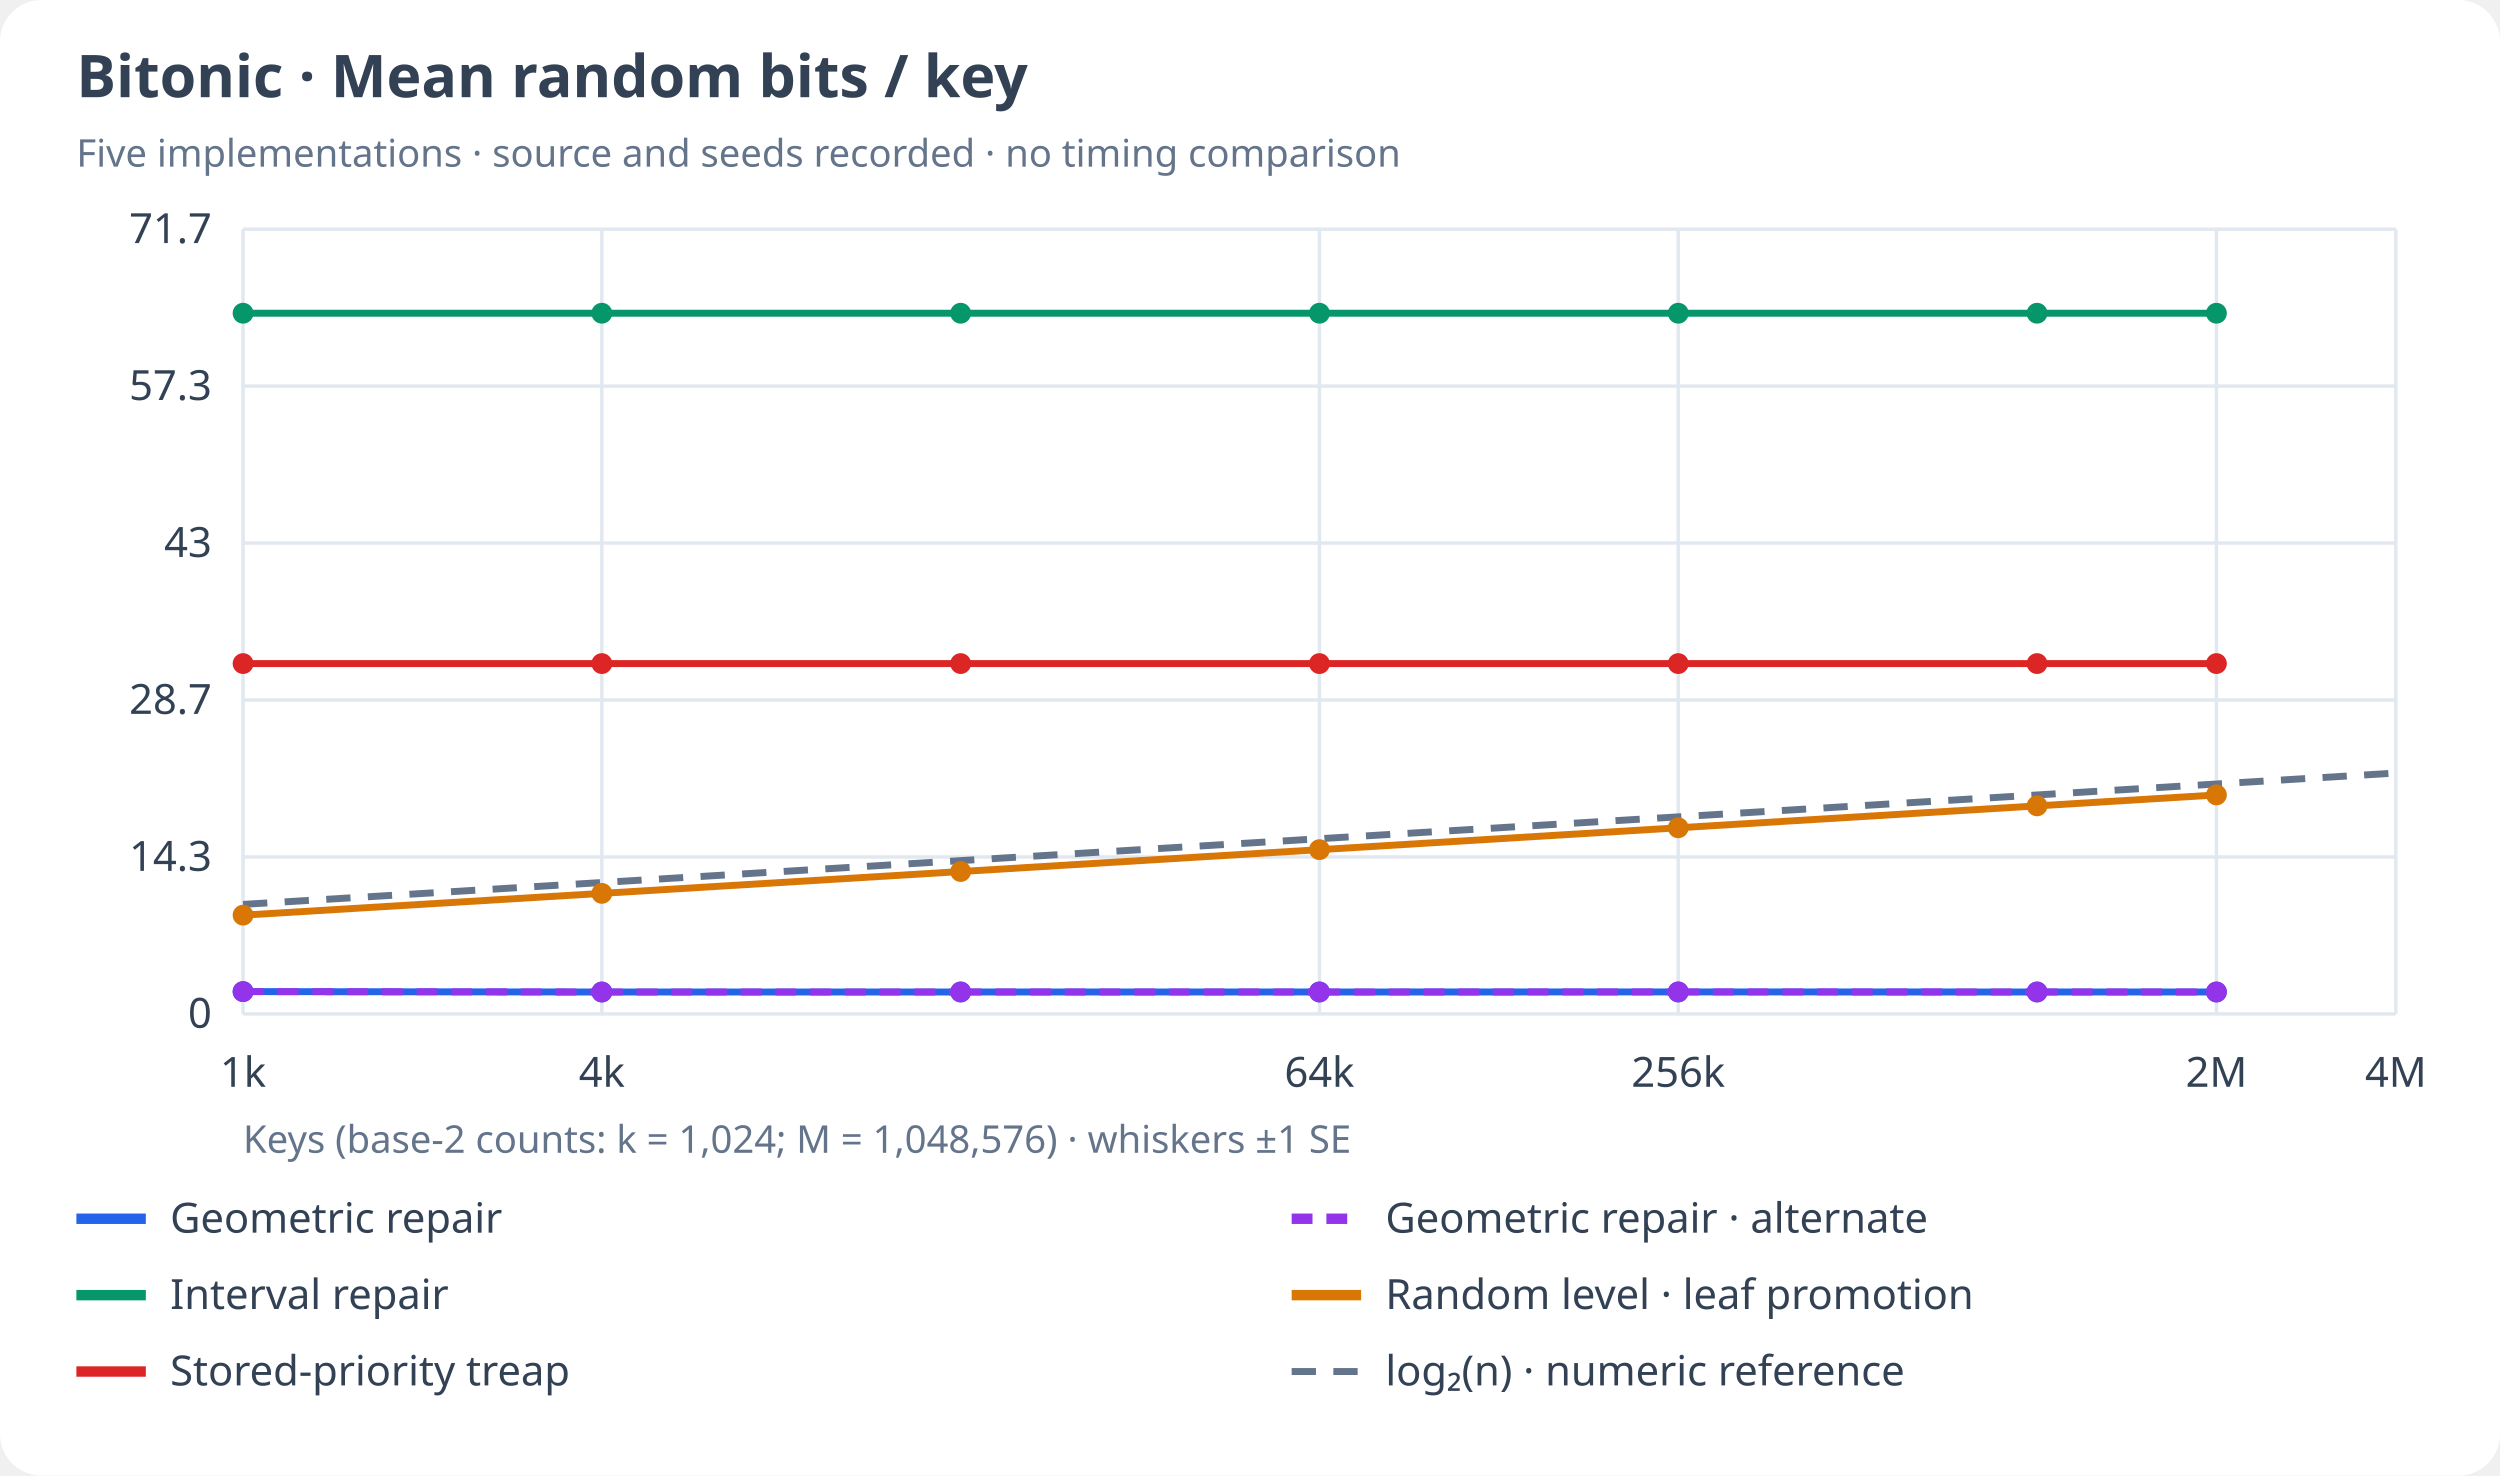
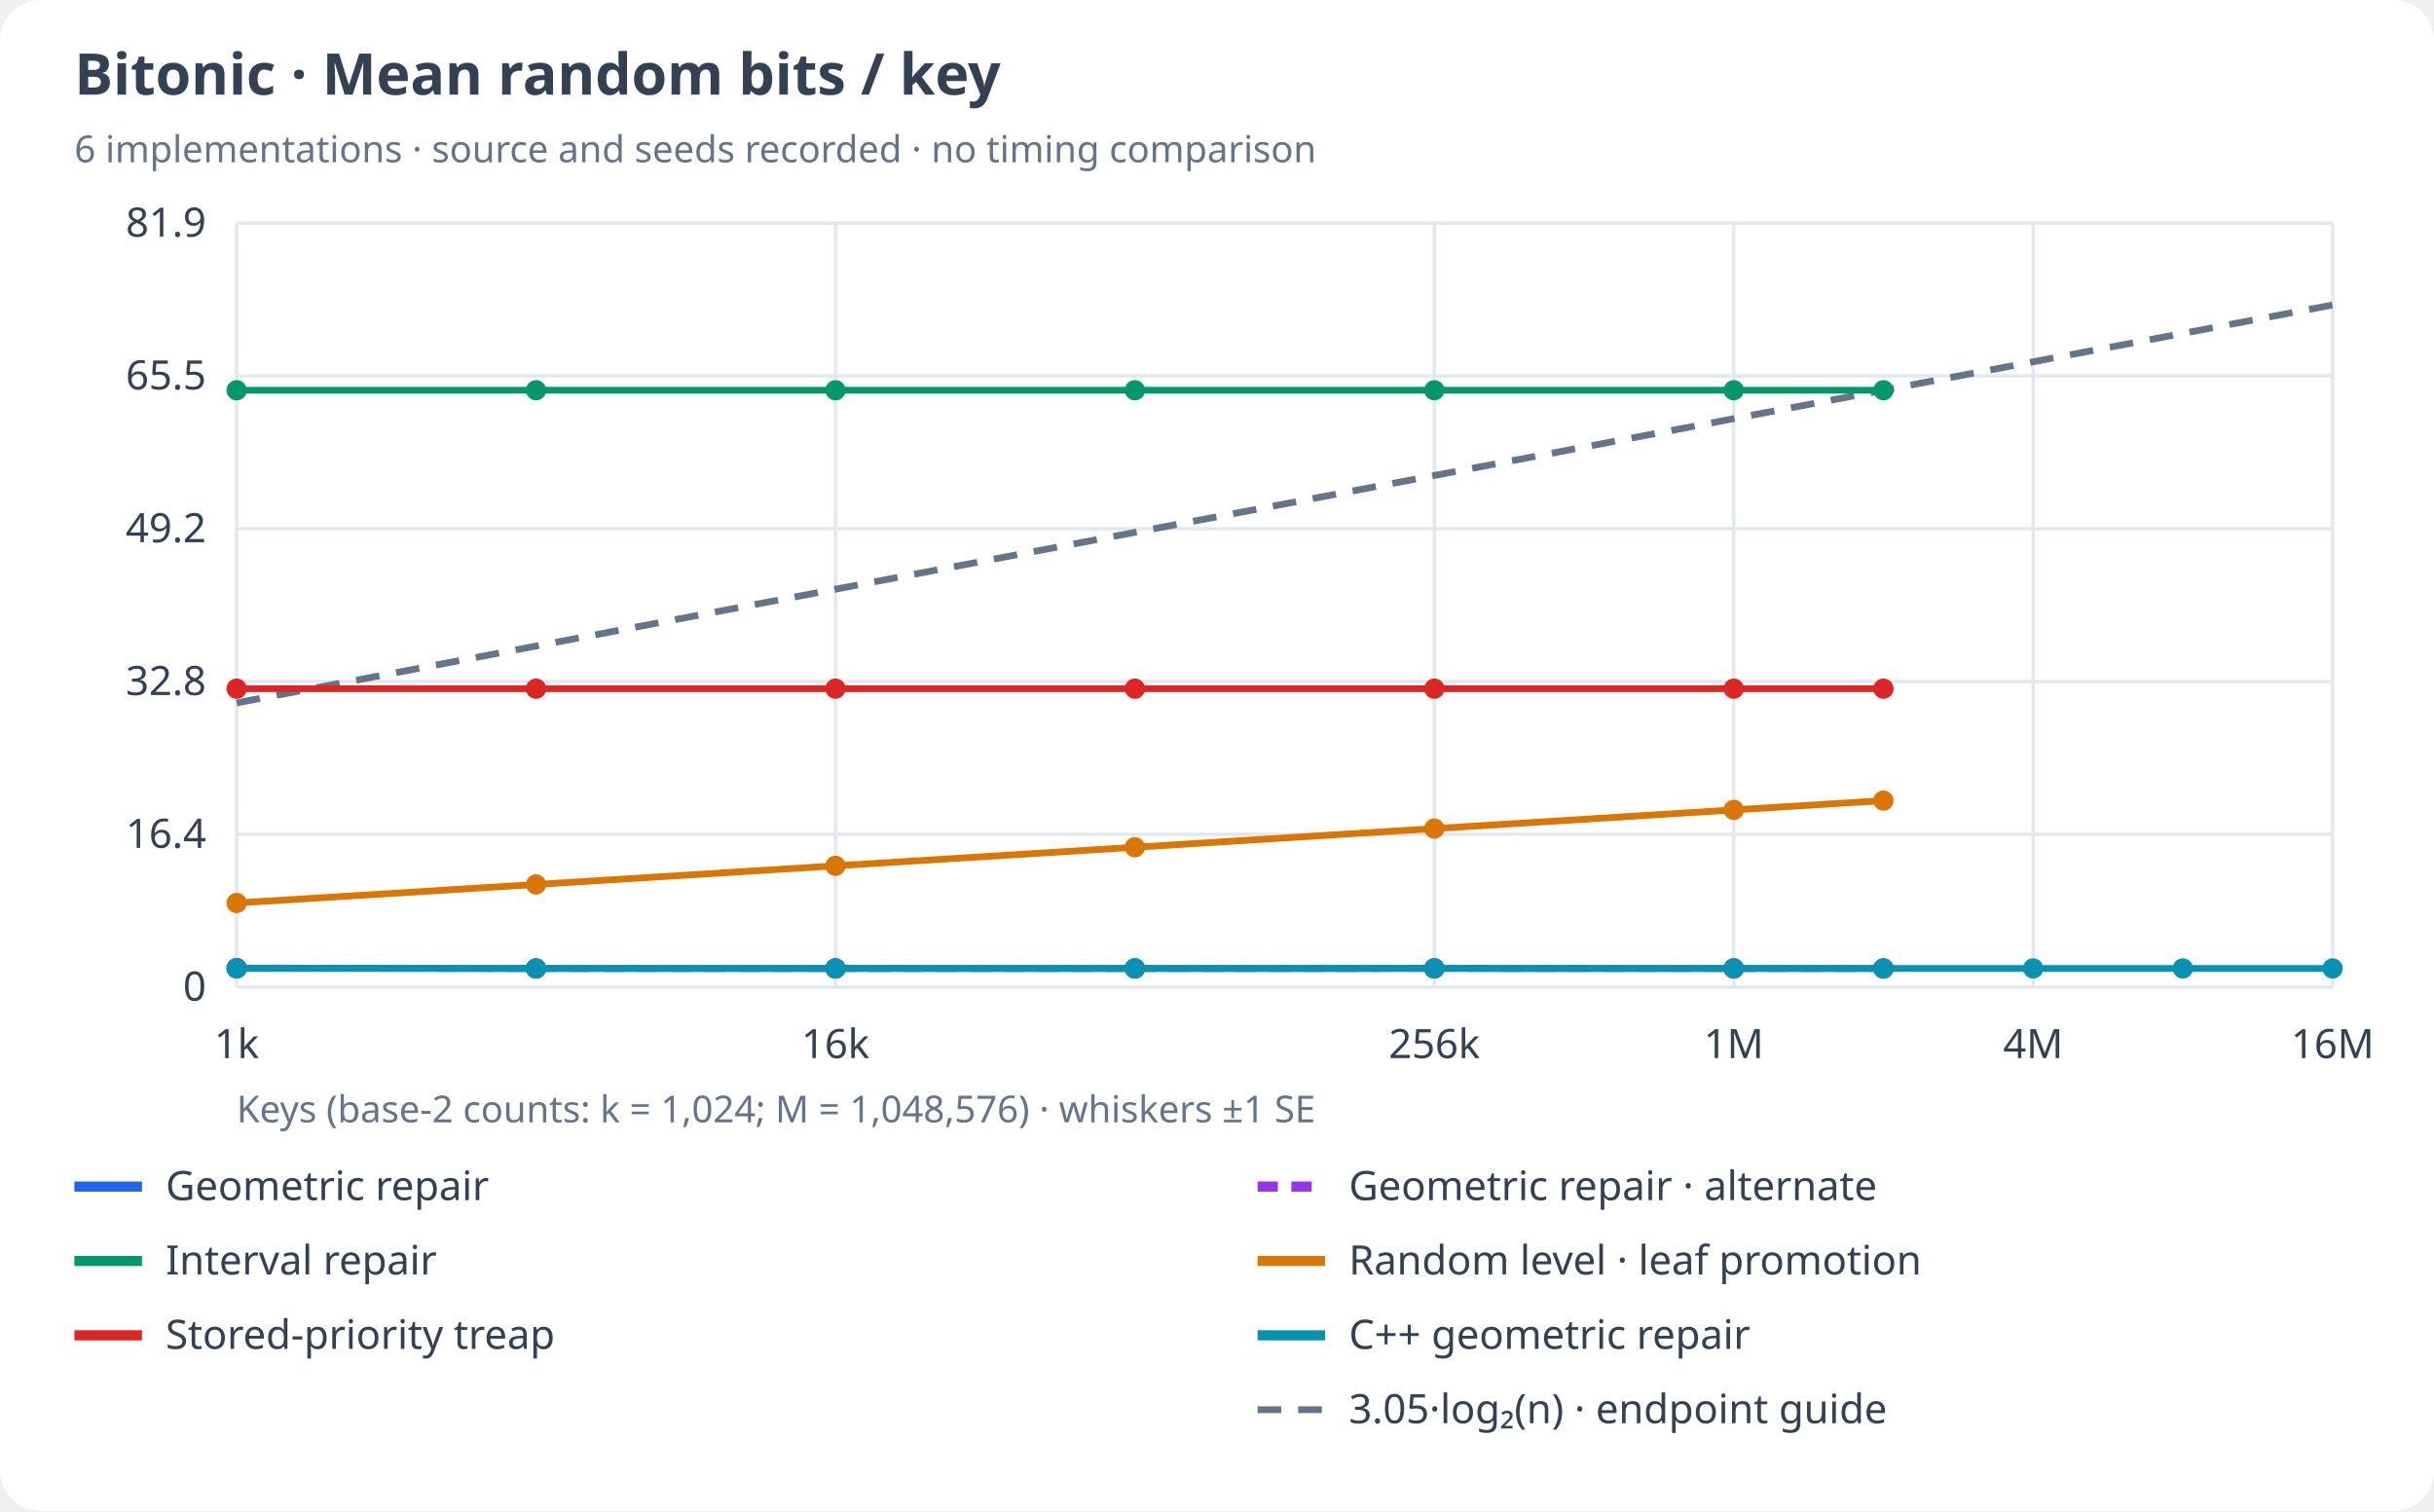
- <svg xmlns="http://www.w3.org/2000/svg" viewBox="0 0 720 425" role="img" aria-labelledby="bitonic-mean_random_bits-title bitonic-mean_random_bits-desc">
+ <svg xmlns="http://www.w3.org/2000/svg" viewBox="0 0 720 447" role="img" aria-labelledby="bitonic-mean_random_bits-title bitonic-mean_random_bits-desc">
  <style>text{font:12px system-ui,sans-serif;fill:#334155}.grid{stroke:#e2e8f0}</style>
-   <rect width="720" height="425" rx="12" fill="white" />
+   <rect width="720" height="447" rx="12" fill="white" />
  <text x="22" y="28" style="font-size:17px;font-weight:650">Bitonic · Mean random bits / key</text>
-   <text x="22" y="48" style="font-size:11px;fill:#64748b">Five implementations · source and seeds recorded · no timing comparison</text>
+   <text x="22" y="48" style="font-size:11px;fill:#64748b">6 implementations · source and seeds recorded · no timing comparison</text>
  <path class="grid" d="M70,292.00h620" />
  <text x="61" y="296.00" text-anchor="end">0</text>
  <path class="grid" d="M70,246.80h620" />
-   <text x="61" y="250.80" text-anchor="end">14.3</text>
+   <text x="61" y="250.80" text-anchor="end">16.4</text>
  <path class="grid" d="M70,201.60h620" />
-   <text x="61" y="205.60" text-anchor="end">28.7</text>
+   <text x="61" y="205.60" text-anchor="end">32.8</text>
  <path class="grid" d="M70,156.40h620" />
-   <text x="61" y="160.40" text-anchor="end">43</text>
+   <text x="61" y="160.40" text-anchor="end">49.2</text>
  <path class="grid" d="M70,111.20h620" />
-   <text x="61" y="115.20" text-anchor="end">57.3</text>
+   <text x="61" y="115.20" text-anchor="end">65.5</text>
  <path class="grid" d="M70,66.00h620" />
-   <text x="61" y="70.00" text-anchor="end">71.7</text>
+   <text x="61" y="70.00" text-anchor="end">81.9</text>
  <path class="grid" d="M70.00,66v226" />
  <text x="70.00" y="313" text-anchor="middle">1k</text>
-   <path class="grid" d="M173.33,66v226" />
-   <text x="173.33" y="313" text-anchor="middle">4k</text>
-   <path class="grid" d="M380.00,66v226" />
-   <text x="380.00" y="313" text-anchor="middle">64k</text>
-   <path class="grid" d="M483.33,66v226" />
-   <text x="483.33" y="313" text-anchor="middle">256k</text>
-   <path class="grid" d="M638.33,66v226" />
-   <text x="638.33" y="313" text-anchor="middle">2M</text>
+   <path class="grid" d="M247.14,66v226" />
+   <text x="247.14" y="313" text-anchor="middle">16k</text>
+   <path class="grid" d="M424.29,66v226" />
+   <text x="424.29" y="313" text-anchor="middle">256k</text>
+   <path class="grid" d="M512.86,66v226" />
+   <text x="512.86" y="313" text-anchor="middle">1M</text>
+   <path class="grid" d="M601.43,66v226" />
+   <text x="601.43" y="313" text-anchor="middle">4M</text>
  <path class="grid" d="M690.00,66v226" />
-   <text x="690.00" y="313" text-anchor="middle">4M</text>
-   <path class="log-reference" d="M70.00,260.47L690.00,222.64" stroke="#64748b" stroke-width="2" stroke-dasharray="7 5" fill="none" />
-   <path d="M70.00,285.59V285.56" stroke="#2563eb" />
-   <circle cx="70.00" cy="285.58" r="3" fill="#2563eb" />
-   <path d="M70.00,285.58L173.33,285.70" stroke="#2563eb" stroke-width="2" fill="none" />
-   <path d="M173.33,285.71V285.69" stroke="#2563eb" />
-   <circle cx="173.33" cy="285.70" r="3" fill="#2563eb" />
-   <path d="M173.33,285.70L276.67,285.69" stroke="#2563eb" stroke-width="2" fill="none" />
-   <path d="M276.67,285.70V285.67" stroke="#2563eb" />
-   <circle cx="276.67" cy="285.69" r="3" fill="#2563eb" />
-   <path d="M276.67,285.69L380.00,285.69" stroke="#2563eb" stroke-width="2" fill="none" />
-   <path d="M380.00,285.69V285.68" stroke="#2563eb" />
-   <circle cx="380.00" cy="285.69" r="3" fill="#2563eb" />
-   <path d="M380.00,285.69L483.33,285.68" stroke="#2563eb" stroke-width="2" fill="none" />
-   <circle cx="483.33" cy="285.68" r="3" fill="#2563eb" />
-   <path d="M483.33,285.68L586.67,285.69" stroke="#2563eb" stroke-width="2" fill="none" />
-   <circle cx="586.67" cy="285.69" r="3" fill="#2563eb" />
-   <path d="M586.67,285.69L638.33,285.69" stroke="#2563eb" stroke-width="2" fill="none" />
-   <circle cx="638.33" cy="285.69" r="3" fill="#2563eb" />
+   <text x="690.00" y="313" text-anchor="middle">16M</text>
+   <path class="log-reference" data-constant="3.0476190476190474" d="M70.00,207.92L690.00,90.21" stroke="#64748b" stroke-width="2" stroke-dasharray="7 5" fill="none" />
+   <path d="M70.00,286.39V286.37" stroke="#2563eb" />
+   <circle cx="70.00" cy="286.38" r="3" fill="#2563eb" />
+   <path d="M70.00,286.38L158.57,286.49" stroke="#2563eb" stroke-width="2" fill="none" />
+   <path d="M158.57,286.49V286.48" stroke="#2563eb" />
+   <circle cx="158.57" cy="286.49" r="3" fill="#2563eb" />
+   <path d="M158.57,286.49L247.14,286.48" stroke="#2563eb" stroke-width="2" fill="none" />
+   <path d="M247.14,286.49V286.46" stroke="#2563eb" />
+   <circle cx="247.14" cy="286.48" r="3" fill="#2563eb" />
+   <path d="M247.14,286.48L335.71,286.48" stroke="#2563eb" stroke-width="2" fill="none" />
+   <path d="M335.71,286.48V286.47" stroke="#2563eb" />
+   <circle cx="335.71" cy="286.48" r="3" fill="#2563eb" />
+   <path d="M335.71,286.48L424.29,286.47" stroke="#2563eb" stroke-width="2" fill="none" />
+   <circle cx="424.29" cy="286.47" r="3" fill="#2563eb" />
+   <path d="M424.29,286.47L512.86,286.48" stroke="#2563eb" stroke-width="2" fill="none" />
+   <circle cx="512.86" cy="286.48" r="3" fill="#2563eb" />
+   <path d="M512.86,286.48L557.14,286.48" stroke="#2563eb" stroke-width="2" fill="none" />
+   <circle cx="557.14" cy="286.48" r="3" fill="#2563eb" />
  <path d="M22,351h20" stroke="#2563eb" stroke-width="3" />
  <text x="49" y="355">Geometric repair</text>
-   <path d="M70.00,285.59V285.56" stroke="#9333ea" />
-   <circle cx="70.00" cy="285.58" r="3" fill="#9333ea" />
-   <path d="M70.00,285.58L173.33,285.70" stroke="#9333ea" stroke-width="2" fill="none" stroke-dasharray="6 4" />
-   <path d="M173.33,285.71V285.69" stroke="#9333ea" />
-   <circle cx="173.33" cy="285.70" r="3" fill="#9333ea" />
-   <path d="M173.33,285.70L276.67,285.69" stroke="#9333ea" stroke-width="2" fill="none" stroke-dasharray="6 4" />
-   <path d="M276.67,285.70V285.67" stroke="#9333ea" />
-   <circle cx="276.67" cy="285.69" r="3" fill="#9333ea" />
-   <path d="M276.67,285.69L380.00,285.69" stroke="#9333ea" stroke-width="2" fill="none" stroke-dasharray="6 4" />
-   <path d="M380.00,285.69V285.68" stroke="#9333ea" />
-   <circle cx="380.00" cy="285.69" r="3" fill="#9333ea" />
-   <path d="M380.00,285.69L483.33,285.68" stroke="#9333ea" stroke-width="2" fill="none" stroke-dasharray="6 4" />
-   <circle cx="483.33" cy="285.68" r="3" fill="#9333ea" />
-   <path d="M483.33,285.68L586.67,285.69" stroke="#9333ea" stroke-width="2" fill="none" stroke-dasharray="6 4" />
-   <circle cx="586.67" cy="285.69" r="3" fill="#9333ea" />
-   <path d="M586.67,285.69L638.33,285.69" stroke="#9333ea" stroke-width="2" fill="none" stroke-dasharray="6 4" />
-   <circle cx="638.33" cy="285.69" r="3" fill="#9333ea" />
+   <path d="M70.00,286.39V286.37" stroke="#9333ea" />
+   <circle cx="70.00" cy="286.38" r="3" fill="#9333ea" />
+   <path d="M70.00,286.38L158.57,286.49" stroke="#9333ea" stroke-width="2" fill="none" stroke-dasharray="6 4" />
+   <path d="M158.57,286.49V286.48" stroke="#9333ea" />
+   <circle cx="158.57" cy="286.49" r="3" fill="#9333ea" />
+   <path d="M158.57,286.49L247.14,286.48" stroke="#9333ea" stroke-width="2" fill="none" stroke-dasharray="6 4" />
+   <path d="M247.14,286.49V286.46" stroke="#9333ea" />
+   <circle cx="247.14" cy="286.48" r="3" fill="#9333ea" />
+   <path d="M247.14,286.48L335.71,286.48" stroke="#9333ea" stroke-width="2" fill="none" stroke-dasharray="6 4" />
+   <path d="M335.71,286.48V286.47" stroke="#9333ea" />
+   <circle cx="335.71" cy="286.48" r="3" fill="#9333ea" />
+   <path d="M335.71,286.48L424.29,286.47" stroke="#9333ea" stroke-width="2" fill="none" stroke-dasharray="6 4" />
+   <circle cx="424.29" cy="286.47" r="3" fill="#9333ea" />
+   <path d="M424.29,286.47L512.86,286.48" stroke="#9333ea" stroke-width="2" fill="none" stroke-dasharray="6 4" />
+   <circle cx="512.86" cy="286.48" r="3" fill="#9333ea" />
+   <path d="M512.86,286.48L557.14,286.48" stroke="#9333ea" stroke-width="2" fill="none" stroke-dasharray="6 4" />
+   <circle cx="557.14" cy="286.48" r="3" fill="#9333ea" />
  <path d="M372,351h20" stroke="#9333ea" stroke-width="3" stroke-dasharray="6 4" />
  <text x="399" y="355">Geometric repair · alternate</text>
-   <path d="M70.00,90.21V90.21" stroke="#059669" />
-   <circle cx="70.00" cy="90.21" r="3" fill="#059669" />
-   <path d="M70.00,90.21L173.33,90.21" stroke="#059669" stroke-width="2" fill="none" />
-   <path d="M173.33,90.21V90.21" stroke="#059669" />
-   <circle cx="173.33" cy="90.21" r="3" fill="#059669" />
-   <path d="M173.33,90.21L276.67,90.21" stroke="#059669" stroke-width="2" fill="none" />
-   <path d="M276.67,90.21V90.21" stroke="#059669" />
-   <circle cx="276.67" cy="90.21" r="3" fill="#059669" />
-   <path d="M276.67,90.21L380.00,90.21" stroke="#059669" stroke-width="2" fill="none" />
-   <path d="M380.00,90.21V90.21" stroke="#059669" />
-   <circle cx="380.00" cy="90.21" r="3" fill="#059669" />
-   <path d="M380.00,90.21L483.33,90.21" stroke="#059669" stroke-width="2" fill="none" />
-   <circle cx="483.33" cy="90.21" r="3" fill="#059669" />
-   <path d="M483.33,90.21L586.67,90.21" stroke="#059669" stroke-width="2" fill="none" />
-   <circle cx="586.67" cy="90.21" r="3" fill="#059669" />
-   <path d="M586.67,90.21L638.33,90.21" stroke="#059669" stroke-width="2" fill="none" />
-   <circle cx="638.33" cy="90.21" r="3" fill="#059669" />
+   <path d="M70.00,115.44V115.44" stroke="#059669" />
+   <circle cx="70.00" cy="115.44" r="3" fill="#059669" />
+   <path d="M70.00,115.44L158.57,115.44" stroke="#059669" stroke-width="2" fill="none" />
+   <path d="M158.57,115.44V115.44" stroke="#059669" />
+   <circle cx="158.57" cy="115.44" r="3" fill="#059669" />
+   <path d="M158.57,115.44L247.14,115.44" stroke="#059669" stroke-width="2" fill="none" />
+   <path d="M247.14,115.44V115.44" stroke="#059669" />
+   <circle cx="247.14" cy="115.44" r="3" fill="#059669" />
+   <path d="M247.14,115.44L335.71,115.44" stroke="#059669" stroke-width="2" fill="none" />
+   <path d="M335.71,115.44V115.44" stroke="#059669" />
+   <circle cx="335.71" cy="115.44" r="3" fill="#059669" />
+   <path d="M335.71,115.44L424.29,115.44" stroke="#059669" stroke-width="2" fill="none" />
+   <circle cx="424.29" cy="115.44" r="3" fill="#059669" />
+   <path d="M424.29,115.44L512.86,115.44" stroke="#059669" stroke-width="2" fill="none" />
+   <circle cx="512.86" cy="115.44" r="3" fill="#059669" />
+   <path d="M512.86,115.44L557.14,115.44" stroke="#059669" stroke-width="2" fill="none" />
+   <circle cx="557.14" cy="115.44" r="3" fill="#059669" />
  <path d="M22,373h20" stroke="#059669" stroke-width="3" />
  <text x="49" y="377">Interval repair</text>
-   <path d="M70.00,263.56V263.55" stroke="#d97706" />
-   <circle cx="70.00" cy="263.56" r="3" fill="#d97706" />
-   <path d="M70.00,263.56L173.33,257.29" stroke="#d97706" stroke-width="2" fill="none" />
-   <path d="M173.33,257.30V257.27" stroke="#d97706" />
-   <circle cx="173.33" cy="257.29" r="3" fill="#d97706" />
-   <path d="M173.33,257.29L276.67,251.00" stroke="#d97706" stroke-width="2" fill="none" />
-   <path d="M276.67,251.00V250.99" stroke="#d97706" />
-   <circle cx="276.67" cy="251.00" r="3" fill="#d97706" />
-   <path d="M276.67,251.00L380.00,244.70" stroke="#d97706" stroke-width="2" fill="none" />
-   <path d="M380.00,244.70V244.70" stroke="#d97706" />
-   <circle cx="380.00" cy="244.70" r="3" fill="#d97706" />
-   <path d="M380.00,244.70L483.33,238.40" stroke="#d97706" stroke-width="2" fill="none" />
-   <circle cx="483.33" cy="238.40" r="3" fill="#d97706" />
-   <path d="M483.33,238.40L586.67,232.09" stroke="#d97706" stroke-width="2" fill="none" />
-   <circle cx="586.67" cy="232.09" r="3" fill="#d97706" />
-   <path d="M586.67,232.09L638.33,228.94" stroke="#d97706" stroke-width="2" fill="none" />
-   <circle cx="638.33" cy="228.94" r="3" fill="#d97706" />
+   <path d="M70.00,267.12V267.11" stroke="#d97706" />
+   <circle cx="70.00" cy="267.11" r="3" fill="#d97706" />
+   <path d="M70.00,267.11L158.57,261.63" stroke="#d97706" stroke-width="2" fill="none" />
+   <path d="M158.57,261.64V261.61" stroke="#d97706" />
+   <circle cx="158.57" cy="261.63" r="3" fill="#d97706" />
+   <path d="M158.57,261.63L247.14,256.12" stroke="#d97706" stroke-width="2" fill="none" />
+   <path d="M247.14,256.12V256.12" stroke="#d97706" />
+   <circle cx="247.14" cy="256.12" r="3" fill="#d97706" />
+   <path d="M247.14,256.12L335.71,250.62" stroke="#d97706" stroke-width="2" fill="none" />
+   <path d="M335.71,250.62V250.62" stroke="#d97706" />
+   <circle cx="335.71" cy="250.62" r="3" fill="#d97706" />
+   <path d="M335.71,250.62L424.29,245.10" stroke="#d97706" stroke-width="2" fill="none" />
+   <circle cx="424.29" cy="245.10" r="3" fill="#d97706" />
+   <path d="M424.29,245.10L512.86,239.58" stroke="#d97706" stroke-width="2" fill="none" />
+   <circle cx="512.86" cy="239.58" r="3" fill="#d97706" />
+   <path d="M512.86,239.58L557.14,236.82" stroke="#d97706" stroke-width="2" fill="none" />
+   <circle cx="557.14" cy="236.82" r="3" fill="#d97706" />
  <path d="M372,373h20" stroke="#d97706" stroke-width="3" />
  <text x="399" y="377">Random level · leaf promotion</text>
-   <path d="M70.00,191.11V191.11" stroke="#dc2626" />
-   <circle cx="70.00" cy="191.11" r="3" fill="#dc2626" />
-   <path d="M70.00,191.11L173.33,191.11" stroke="#dc2626" stroke-width="2" fill="none" />
-   <path d="M173.33,191.11V191.11" stroke="#dc2626" />
-   <circle cx="173.33" cy="191.11" r="3" fill="#dc2626" />
-   <path d="M173.33,191.11L276.67,191.11" stroke="#dc2626" stroke-width="2" fill="none" />
-   <path d="M276.67,191.11V191.11" stroke="#dc2626" />
-   <circle cx="276.67" cy="191.11" r="3" fill="#dc2626" />
-   <path d="M276.67,191.11L380.00,191.11" stroke="#dc2626" stroke-width="2" fill="none" />
-   <path d="M380.00,191.11V191.11" stroke="#dc2626" />
-   <circle cx="380.00" cy="191.11" r="3" fill="#dc2626" />
-   <path d="M380.00,191.11L483.33,191.11" stroke="#dc2626" stroke-width="2" fill="none" />
-   <circle cx="483.33" cy="191.11" r="3" fill="#dc2626" />
-   <path d="M483.33,191.11L586.67,191.11" stroke="#dc2626" stroke-width="2" fill="none" />
-   <circle cx="586.67" cy="191.11" r="3" fill="#dc2626" />
-   <path d="M586.67,191.11L638.33,191.11" stroke="#dc2626" stroke-width="2" fill="none" />
-   <circle cx="638.33" cy="191.11" r="3" fill="#dc2626" />
+   <path d="M70.00,203.72V203.72" stroke="#dc2626" />
+   <circle cx="70.00" cy="203.72" r="3" fill="#dc2626" />
+   <path d="M70.00,203.72L158.57,203.72" stroke="#dc2626" stroke-width="2" fill="none" />
+   <path d="M158.57,203.72V203.72" stroke="#dc2626" />
+   <circle cx="158.57" cy="203.72" r="3" fill="#dc2626" />
+   <path d="M158.57,203.72L247.14,203.72" stroke="#dc2626" stroke-width="2" fill="none" />
+   <path d="M247.14,203.72V203.72" stroke="#dc2626" />
+   <circle cx="247.14" cy="203.72" r="3" fill="#dc2626" />
+   <path d="M247.14,203.72L335.71,203.72" stroke="#dc2626" stroke-width="2" fill="none" />
+   <path d="M335.71,203.72V203.72" stroke="#dc2626" />
+   <circle cx="335.71" cy="203.72" r="3" fill="#dc2626" />
+   <path d="M335.71,203.72L424.29,203.72" stroke="#dc2626" stroke-width="2" fill="none" />
+   <circle cx="424.29" cy="203.72" r="3" fill="#dc2626" />
+   <path d="M424.29,203.72L512.86,203.72" stroke="#dc2626" stroke-width="2" fill="none" />
+   <circle cx="512.86" cy="203.72" r="3" fill="#dc2626" />
+   <path d="M512.86,203.72L557.14,203.72" stroke="#dc2626" stroke-width="2" fill="none" />
+   <circle cx="557.14" cy="203.72" r="3" fill="#dc2626" />
  <path d="M22,395h20" stroke="#dc2626" stroke-width="3" />
  <text x="49" y="399">Stored-priority treap</text>
-   <path d="M372,395h20" stroke="#64748b" stroke-width="2" stroke-dasharray="7 5" />
-   <text x="399" y="399">log₂(n) · numeric reference</text>
+   <path d="M70.00,286.52V286.46" stroke="#0891b2" />
+   <circle cx="70.00" cy="286.49" r="3" fill="#0891b2" />
+   <path d="M70.00,286.49L158.57,286.48" stroke="#0891b2" stroke-width="2" fill="none" />
+   <path d="M158.57,286.49V286.47" stroke="#0891b2" />
+   <circle cx="158.57" cy="286.48" r="3" fill="#0891b2" />
+   <path d="M158.57,286.48L247.14,286.48" stroke="#0891b2" stroke-width="2" fill="none" />
+   <path d="M247.14,286.49V286.47" stroke="#0891b2" />
+   <circle cx="247.14" cy="286.48" r="3" fill="#0891b2" />
+   <path d="M247.14,286.48L335.71,286.48" stroke="#0891b2" stroke-width="2" fill="none" />
+   <path d="M335.71,286.49V286.48" stroke="#0891b2" />
+   <circle cx="335.71" cy="286.48" r="3" fill="#0891b2" />
+   <path d="M335.71,286.48L424.29,286.47" stroke="#0891b2" stroke-width="2" fill="none" />
+   <circle cx="424.29" cy="286.47" r="3" fill="#0891b2" />
+   <path d="M424.29,286.47L512.86,286.48" stroke="#0891b2" stroke-width="2" fill="none" />
+   <circle cx="512.86" cy="286.48" r="3" fill="#0891b2" />
+   <path d="M512.86,286.48L557.14,286.49" stroke="#0891b2" stroke-width="2" fill="none" />
+   <circle cx="557.14" cy="286.49" r="3" fill="#0891b2" />
+   <path d="M557.14,286.49L601.43,286.48" stroke="#0891b2" stroke-width="2" fill="none" />
+   <circle cx="601.43" cy="286.48" r="3" fill="#0891b2" />
+   <path d="M601.43,286.48L645.71,286.48" stroke="#0891b2" stroke-width="2" fill="none" />
+   <circle cx="645.71" cy="286.48" r="3" fill="#0891b2" />
+   <path d="M645.71,286.48L690.00,286.48" stroke="#0891b2" stroke-width="2" fill="none" />
+   <circle cx="690.00" cy="286.48" r="3" fill="#0891b2" />
+   <path d="M372,395h20" stroke="#0891b2" stroke-width="3" />
+   <text x="399" y="399">C++ geometric repair</text>
+   <path d="M372,417h20" stroke="#64748b" stroke-width="2" stroke-dasharray="7 5" />
+   <text x="399" y="421">3.05·log₂(n) · endpoint guide</text>
  <text x="70" y="332" style="font-size:11px;fill:#64748b">Keys (base-2 counts: k = 1,024; M = 1,048,576) · whiskers ±1 SE</text>
</svg>
